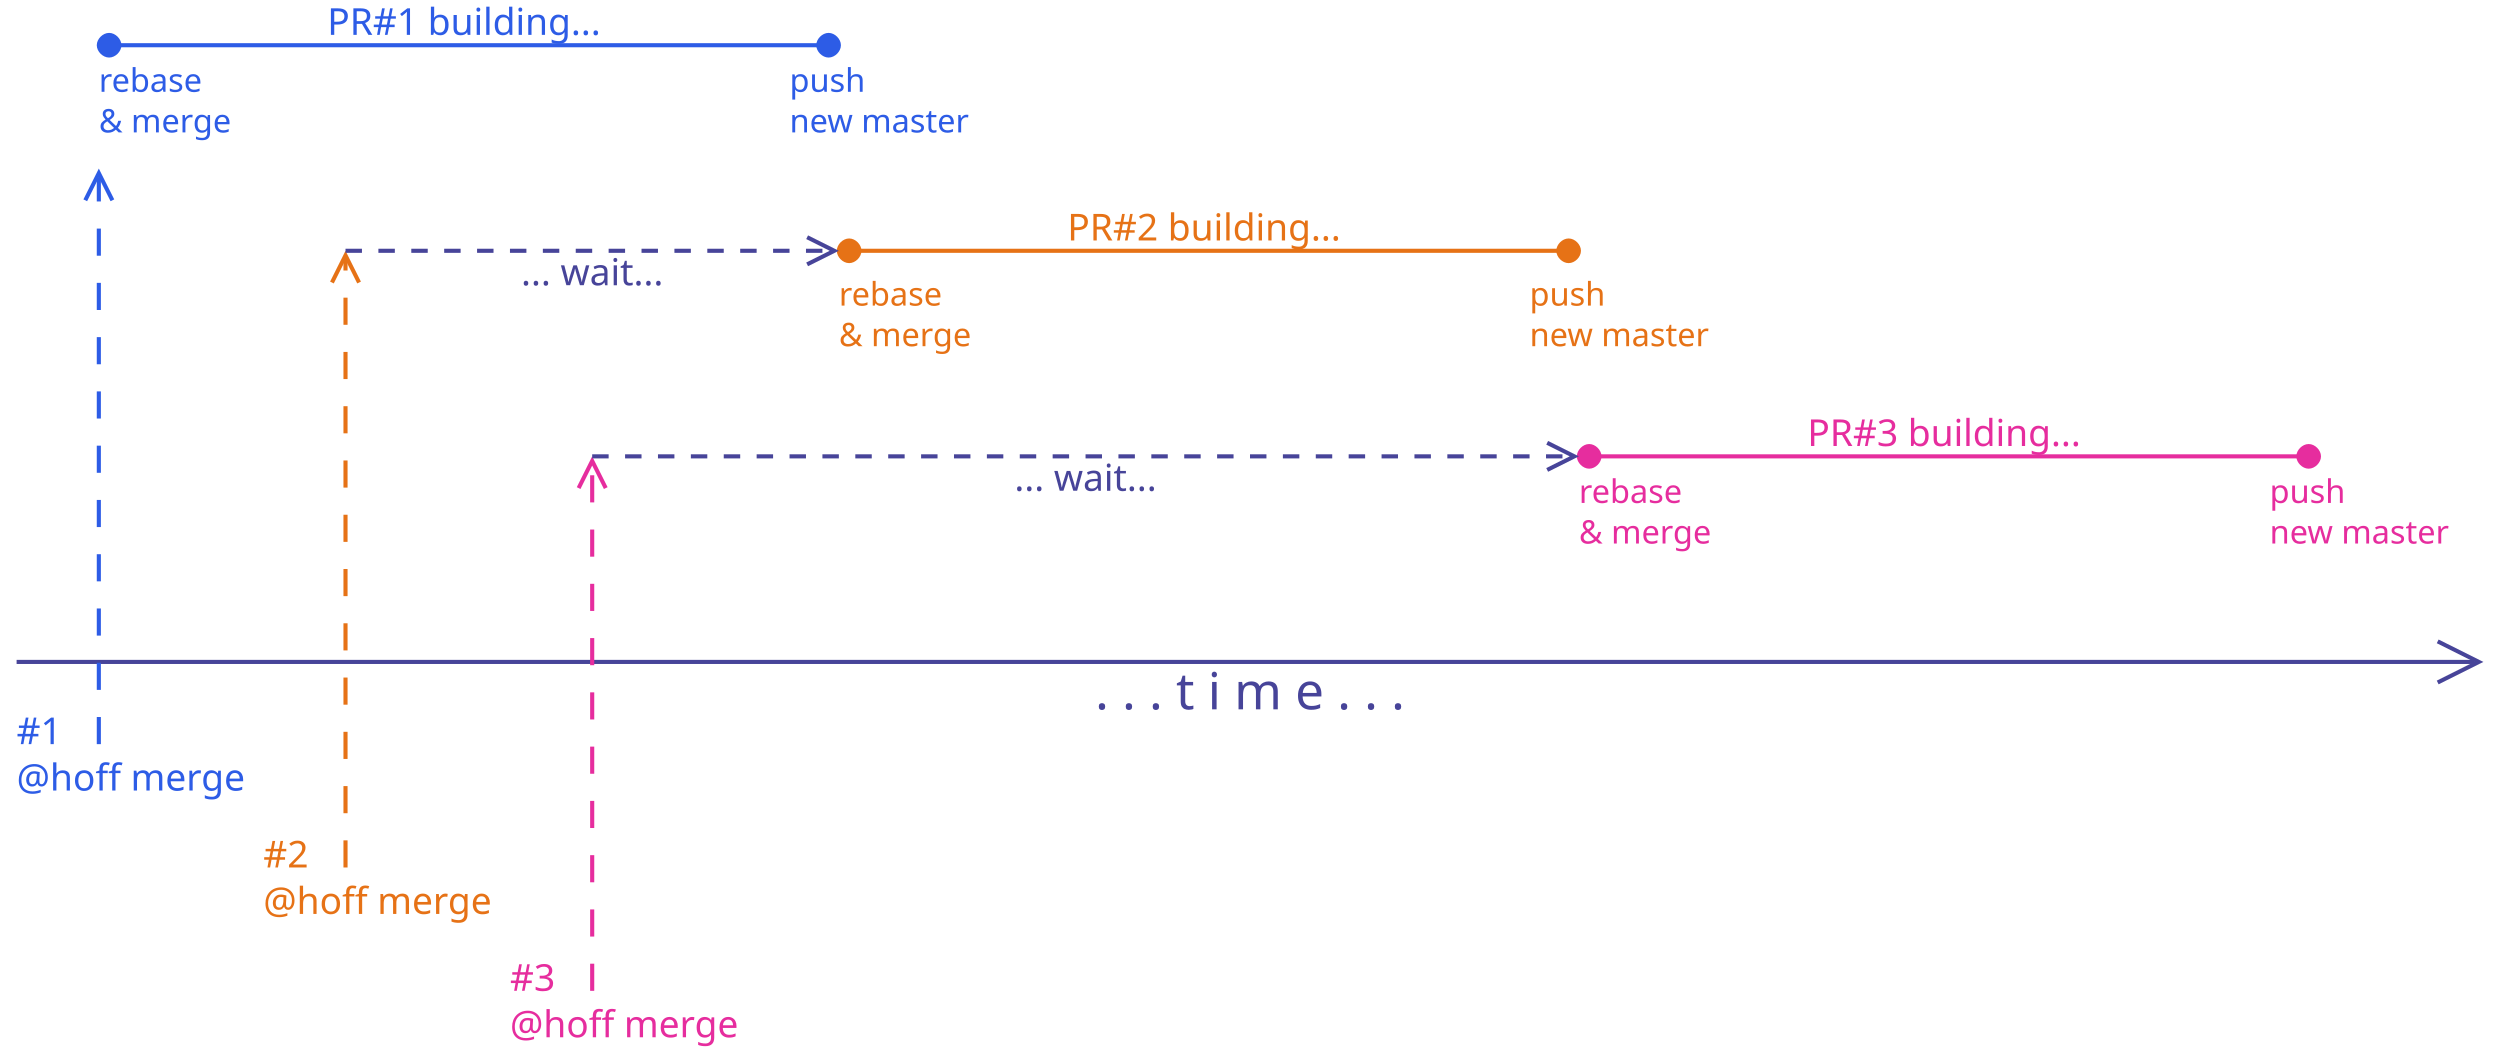
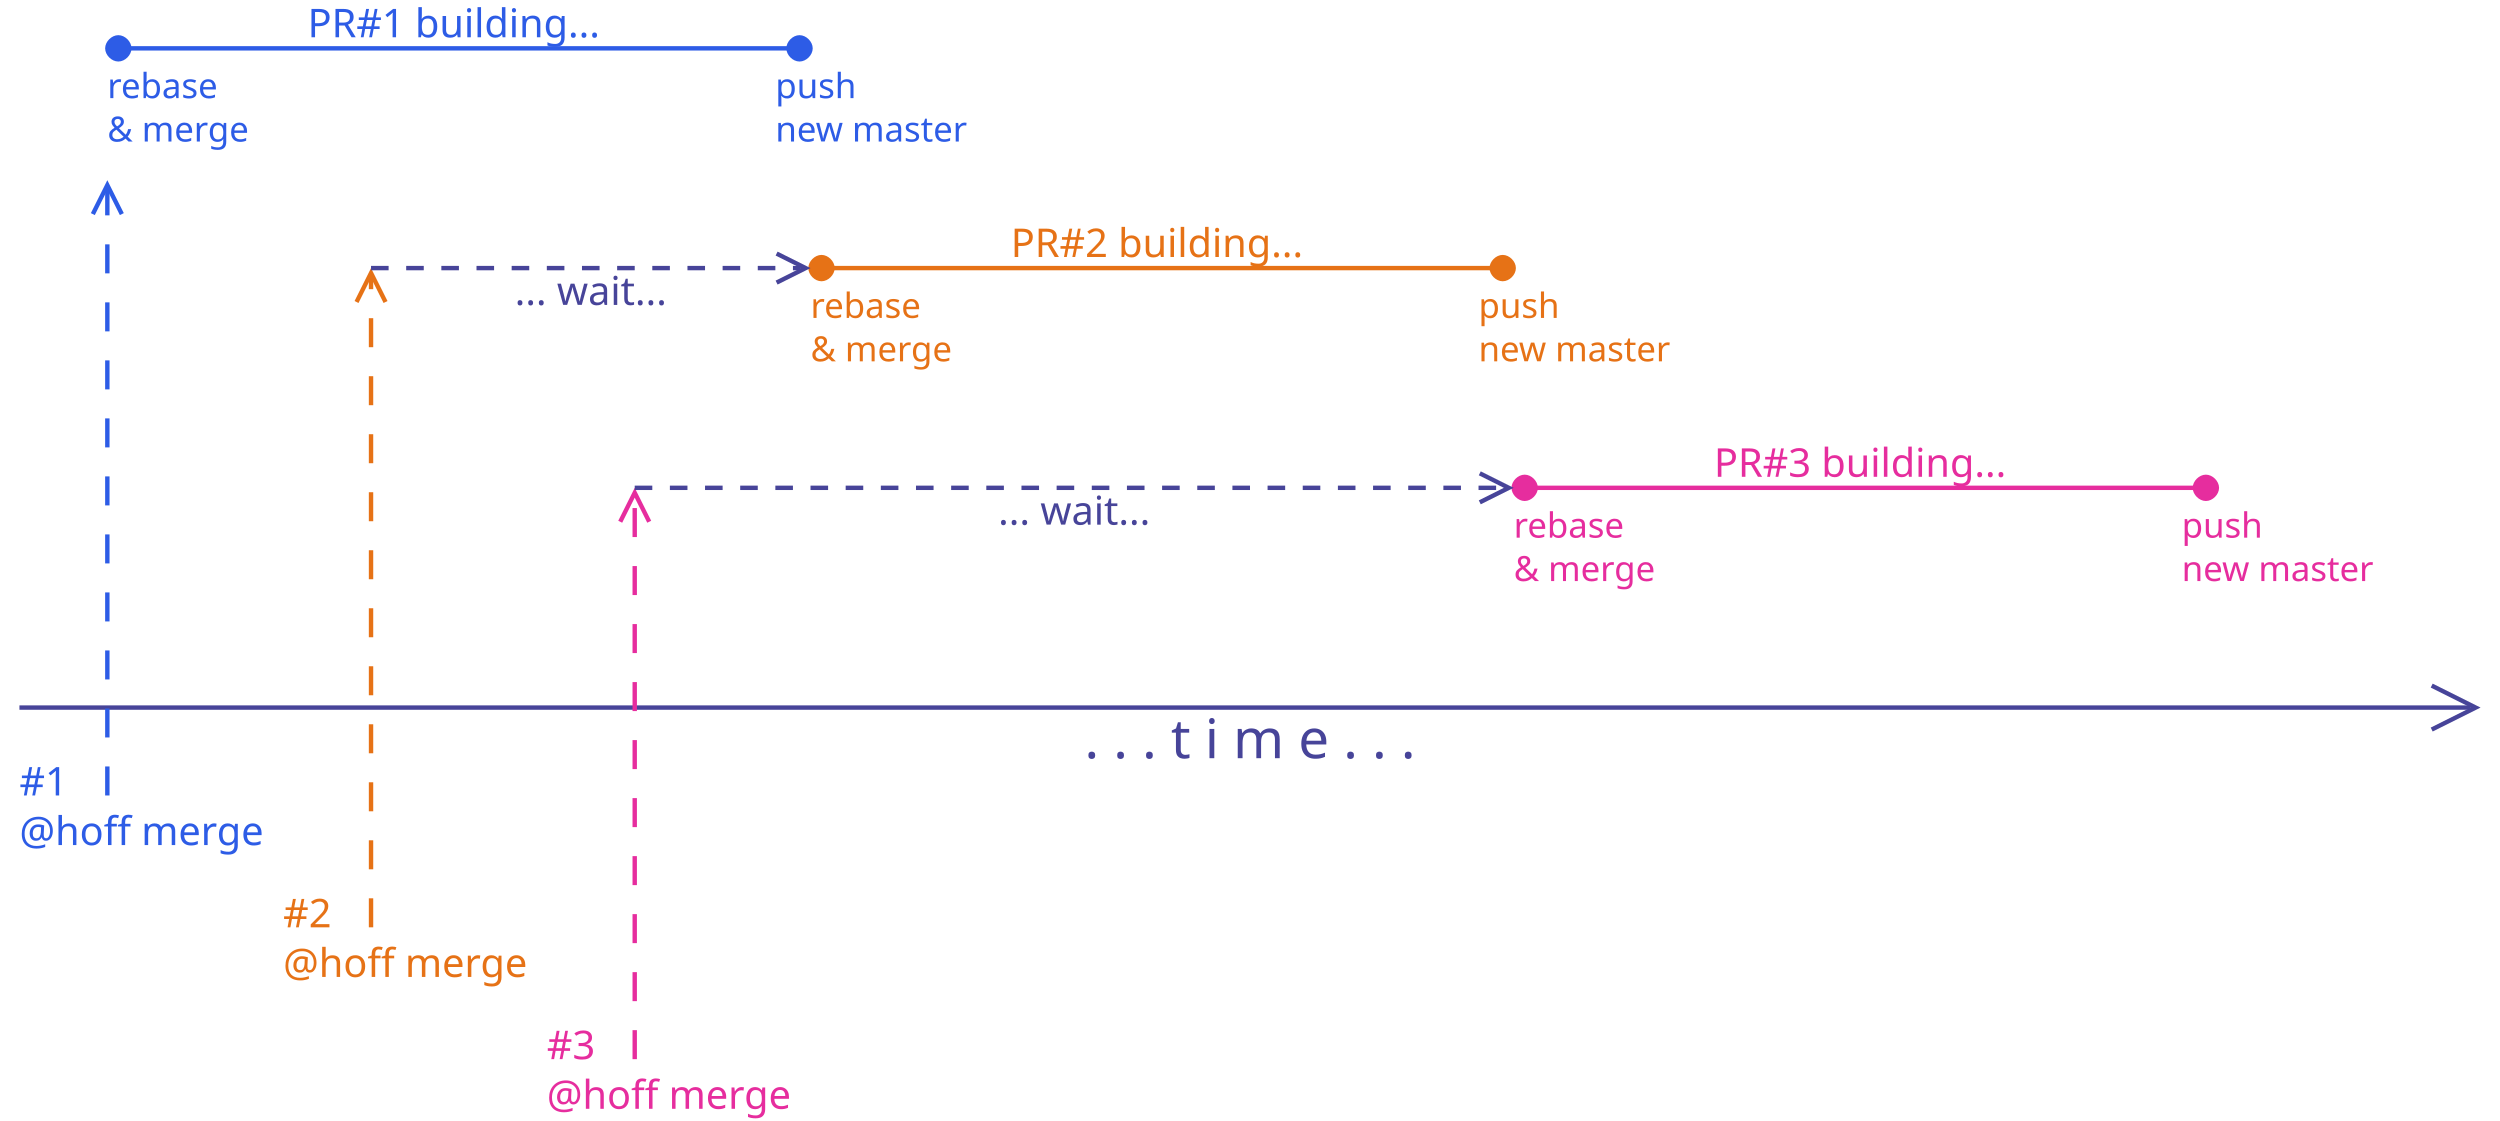
- <svg xmlns="http://www.w3.org/2000/svg" width="31cm" height="13cm" viewBox="-1 9 602 255">
+ <svg xmlns="http://www.w3.org/2000/svg" width="29cm" height="13cm" viewBox="-1 9 562 255">
  <g id="Background">
-     <text font-size="9.031" style="fill: #2d5ce6; fill-opacity: 1; stroke: none;text-anchor:middle;font-family:sans-serif;font-style:normal;font-weight:normal" x="110" y="17.482">
-       <tspan x="110" y="17.482">PR#1 building...</tspan>
-       <tspan x="110" y="28.771" />
+     <text font-size="9.031" style="fill: #2d5ce6; fill-opacity: 1; stroke: none;text-anchor:middle;font-family:sans-serif;font-style:normal;font-weight:normal" x="100" y="17.482">
+       <tspan x="100" y="17.482">PR#1 building...</tspan>
+       <tspan x="100" y="28.771" />
    </text>
    <g>
-       <line style="fill: none; stroke-opacity: 1; stroke-width: 1; stroke: #474499" x1="0" y1="170" x2="597.764" y2="170" />
-       <polyline style="fill: none; stroke-opacity: 1; stroke-width: 1; stroke: #474499" points="588.882,175 598.882,170 588.882,165 " />
+       <line style="fill: none; stroke-opacity: 1; stroke-width: 1; stroke: #474499" x1="0" y1="170" x2="557.764" y2="170" />
+       <polyline style="fill: none; stroke-opacity: 1; stroke-width: 1; stroke: #474499" points="548.882,175 558.882,170 548.882,165 " />
    </g>
-     <text font-size="12.418" style="fill: #474499; fill-opacity: 1; stroke: none;text-anchor:middle;font-family:sans-serif;font-style:normal;font-weight:normal" x="300" y="181.526">
-       <tspan x="300" y="181.526">. . . t i m e . . .</tspan>
+     <text font-size="12.418" style="fill: #474499; fill-opacity: 1; stroke: none;text-anchor:middle;font-family:sans-serif;font-style:normal;font-weight:normal" x="280" y="181.526">
+       <tspan x="280" y="181.526">. . . t i m e . . .</tspan>
    </text>
-     <text font-size="7.902" style="fill: #2d5ce6; fill-opacity: 1; stroke: none;text-anchor:start;font-family:sans-serif;font-style:normal;font-weight:normal" x="188" y="31.335">
-       <tspan x="188" y="31.335">push</tspan>
-       <tspan x="188" y="41.213">new master</tspan>
+     <text font-size="7.902" style="fill: #2d5ce6; fill-opacity: 1; stroke: none;text-anchor:start;font-family:sans-serif;font-style:normal;font-weight:normal" x="172" y="31.335">
+       <tspan x="172" y="31.335">push</tspan>
+       <tspan x="172" y="41.213">new master</tspan>
    </text>
    <text font-size="7.902" style="fill: #2d5ce6; fill-opacity: 1; stroke: none;text-anchor:start;font-family:sans-serif;font-style:normal;font-weight:normal" x="20" y="31.335">
      <tspan x="20" y="31.335">rebase</tspan>
      <tspan x="20" y="41.213">&amp; merge</tspan>
    </text>
    <g>
      <line style="fill: none; stroke-opacity: 1; stroke-width: 1; stroke-dasharray: 6.6; stroke: #2d5ce6" x1="20" y1="190" x2="20" y2="52.236" />
      <polyline style="fill: none; stroke-opacity: 1; stroke-width: 1; stroke: #2d5ce6" points="23.3,57.718 20,51.118 16.7,57.718 " />
    </g>
    <text font-size="9.031" style="fill: #2d5ce6; fill-opacity: 1; stroke: none;text-anchor:start;font-family:sans-serif;font-style:normal;font-weight:normal" x="0" y="190">
      <tspan x="0" y="190">#1</tspan>
      <tspan x="0" y="201.289">@hoff merge</tspan>
    </text>
    <g>
      <line style="fill: none; stroke-opacity: 1; stroke-width: 1; stroke-dasharray: 6.6; stroke: #e67216" x1="80" y1="220" x2="80" y2="72.236" />
      <polyline style="fill: none; stroke-opacity: 1; stroke-width: 1; stroke: #e67216" points="83.3,77.718 80,71.118 76.7,77.718 " />
    </g>
    <text font-size="9.031" style="fill: #e67216; fill-opacity: 1; stroke: none;text-anchor:start;font-family:sans-serif;font-style:normal;font-weight:normal" x="60" y="220">
      <tspan x="60" y="220">#2</tspan>
      <tspan x="60" y="231.289">@hoff merge</tspan>
    </text>
    <g>
      <line style="fill: none; stroke-opacity: 1; stroke-width: 1; stroke-dasharray: 6.6; stroke: #e62d9e" x1="140" y1="250" x2="140" y2="122.236" />
      <polyline style="fill: none; stroke-opacity: 1; stroke-width: 1; stroke: #e62d9e" points="143.3,127.718 140,121.118 136.7,127.718 " />
    </g>
    <text font-size="9.031" style="fill: #e62d9e; fill-opacity: 1; stroke: none;text-anchor:start;font-family:sans-serif;font-style:normal;font-weight:normal" x="120" y="250">
      <tspan x="120" y="250">#3</tspan>
      <tspan x="120" y="261.289">@hoff merge</tspan>
    </text>
    <g>
-       <line style="fill: none; stroke-opacity: 1; stroke-width: 1; stroke: #2d5ce6" x1="20" y1="20" x2="200" y2="20" />
+       <line style="fill: none; stroke-opacity: 1; stroke-width: 1; stroke: #2d5ce6" x1="20" y1="20" x2="180" y2="20" />
      <path style="fill: #2d5ce6; fill-opacity: 1; stroke-opacity: 1; stroke-width: 1; stroke: #2d5ce6" fill-rule="evenodd" d="M 20 20 C 20,18.75 21.25,17.5 22.5,17.5 C 23.75,17.5 25,18.75 25,20 C 25,21.25 23.75,22.5 22.5,22.5 C 21.25,22.5 20,21.25 20,20z" />
-       <path style="fill: #2d5ce6; fill-opacity: 1; stroke-opacity: 1; stroke-width: 1; stroke: #2d5ce6" fill-rule="evenodd" d="M 200 20 C 200,21.25 198.75,22.5 197.5,22.5 C 196.25,22.5 195,21.25 195,20 C 195,18.75 196.25,17.5 197.5,17.5 C 198.75,17.5 200,18.75 200,20z" />
+       <path style="fill: #2d5ce6; fill-opacity: 1; stroke-opacity: 1; stroke-width: 1; stroke: #2d5ce6" fill-rule="evenodd" d="M 180 20 C 180,21.25 178.75,22.5 177.5,22.5 C 176.25,22.5 175,21.25 175,20 C 175,18.75 176.25,17.5 177.5,17.5 C 178.75,17.5 180,18.75 180,20z" />
    </g>
-     <text font-size="9.031" style="fill: #e67216; fill-opacity: 1; stroke: none;text-anchor:middle;font-family:sans-serif;font-style:normal;font-weight:normal" x="290" y="67.482">
-       <tspan x="290" y="67.482">PR#2 building...</tspan>
-       <tspan x="290" y="78.771" />
+     <text font-size="9.031" style="fill: #e67216; fill-opacity: 1; stroke: none;text-anchor:middle;font-family:sans-serif;font-style:normal;font-weight:normal" x="260" y="67.482">
+       <tspan x="260" y="67.482">PR#2 building...</tspan>
+       <tspan x="260" y="78.771" />
    </text>
-     <text font-size="7.902" style="fill: #e67216; fill-opacity: 1; stroke: none;text-anchor:start;font-family:sans-serif;font-style:normal;font-weight:normal" x="368" y="83.335">
-       <tspan x="368" y="83.335">push</tspan>
-       <tspan x="368" y="93.213">new master</tspan>
+     <text font-size="7.902" style="fill: #e67216; fill-opacity: 1; stroke: none;text-anchor:start;font-family:sans-serif;font-style:normal;font-weight:normal" x="332" y="81.335">
+       <tspan x="332" y="81.335">push</tspan>
+       <tspan x="332" y="91.213">new master</tspan>
    </text>
-     <text font-size="7.902" style="fill: #e67216; fill-opacity: 1; stroke: none;text-anchor:start;font-family:sans-serif;font-style:normal;font-weight:normal" x="200" y="83.335">
-       <tspan x="200" y="83.335">rebase</tspan>
-       <tspan x="200" y="93.213">&amp; merge</tspan>
+     <text font-size="7.902" style="fill: #e67216; fill-opacity: 1; stroke: none;text-anchor:start;font-family:sans-serif;font-style:normal;font-weight:normal" x="180" y="81.335">
+       <tspan x="180" y="81.335">rebase</tspan>
+       <tspan x="180" y="91.213">&amp; merge</tspan>
    </text>
    <g>
-       <line style="fill: none; stroke-opacity: 1; stroke-width: 1; stroke: #e67216" x1="200" y1="70" x2="380" y2="70" />
-       <path style="fill: #e67216; fill-opacity: 1; stroke-opacity: 1; stroke-width: 1; stroke: #e67216" fill-rule="evenodd" d="M 200 70 C 200,68.75 201.25,67.5 202.5,67.5 C 203.75,67.5 205,68.75 205,70 C 205,71.25 203.75,72.5 202.5,72.5 C 201.25,72.5 200,71.25 200,70z" />
-       <path style="fill: #e67216; fill-opacity: 1; stroke-opacity: 1; stroke-width: 1; stroke: #e67216" fill-rule="evenodd" d="M 380 70 C 380,71.25 378.75,72.5 377.5,72.5 C 376.25,72.5 375,71.25 375,70 C 375,68.75 376.25,67.5 377.5,67.5 C 378.75,67.5 380,68.75 380,70z" />
+       <line style="fill: none; stroke-opacity: 1; stroke-width: 1; stroke: #e67216" x1="180" y1="70" x2="340" y2="70" />
+       <path style="fill: #e67216; fill-opacity: 1; stroke-opacity: 1; stroke-width: 1; stroke: #e67216" fill-rule="evenodd" d="M 180 70 C 180,68.75 181.25,67.5 182.5,67.5 C 183.75,67.5 185,68.75 185,70 C 185,71.25 183.75,72.5 182.5,72.5 C 181.25,72.5 180,71.25 180,70z" />
+       <path style="fill: #e67216; fill-opacity: 1; stroke-opacity: 1; stroke-width: 1; stroke: #e67216" fill-rule="evenodd" d="M 340 70 C 340,71.25 338.75,72.5 337.5,72.5 C 336.25,72.5 335,71.25 335,70 C 335,68.75 336.25,67.5 337.5,67.5 C 338.75,67.5 340,68.75 340,70z" />
    </g>
-     <text font-size="9.031" style="fill: #e62d9e; fill-opacity: 1; stroke: none;text-anchor:middle;font-family:sans-serif;font-style:normal;font-weight:normal" x="470" y="117.482">
-       <tspan x="470" y="117.482">PR#3 building...</tspan>
-       <tspan x="470" y="128.771" />
+     <text font-size="9.031" style="fill: #e62d9e; fill-opacity: 1; stroke: none;text-anchor:middle;font-family:sans-serif;font-style:normal;font-weight:normal" x="420" y="117.482">
+       <tspan x="420" y="117.482">PR#3 building...</tspan>
+       <tspan x="420" y="128.771" />
    </text>
-     <text font-size="7.902" style="fill: #e62d9e; fill-opacity: 1; stroke: none;text-anchor:start;font-family:sans-serif;font-style:normal;font-weight:normal" x="548" y="131.335">
-       <tspan x="548" y="131.335">push</tspan>
-       <tspan x="548" y="141.213">new master</tspan>
+     <text font-size="7.902" style="fill: #e62d9e; fill-opacity: 1; stroke: none;text-anchor:start;font-family:sans-serif;font-style:normal;font-weight:normal" x="492" y="131.335">
+       <tspan x="492" y="131.335">push</tspan>
+       <tspan x="492" y="141.213">new master</tspan>
    </text>
-     <text font-size="7.902" style="fill: #e62d9e; fill-opacity: 1; stroke: none;text-anchor:start;font-family:sans-serif;font-style:normal;font-weight:normal" x="380" y="131.335">
-       <tspan x="380" y="131.335">rebase</tspan>
-       <tspan x="380" y="141.213">&amp; merge</tspan>
+     <text font-size="7.902" style="fill: #e62d9e; fill-opacity: 1; stroke: none;text-anchor:start;font-family:sans-serif;font-style:normal;font-weight:normal" x="340" y="131.335">
+       <tspan x="340" y="131.335">rebase</tspan>
+       <tspan x="340" y="141.213">&amp; merge</tspan>
    </text>
    <g>
-       <line style="fill: none; stroke-opacity: 1; stroke-width: 1; stroke: #e62d9e" x1="380" y1="120" x2="560" y2="120" />
-       <path style="fill: #e62d9e; fill-opacity: 1; stroke-opacity: 1; stroke-width: 1; stroke: #e62d9e" fill-rule="evenodd" d="M 380 120 C 380,118.75 381.25,117.5 382.5,117.5 C 383.75,117.5 385,118.75 385,120 C 385,121.25 383.75,122.5 382.5,122.5 C 381.25,122.5 380,121.25 380,120z" />
-       <path style="fill: #e62d9e; fill-opacity: 1; stroke-opacity: 1; stroke-width: 1; stroke: #e62d9e" fill-rule="evenodd" d="M 560 120 C 560,121.25 558.75,122.5 557.5,122.5 C 556.25,122.5 555,121.25 555,120 C 555,118.75 556.25,117.5 557.5,117.5 C 558.75,117.5 560,118.75 560,120z" />
+       <line style="fill: none; stroke-opacity: 1; stroke-width: 1; stroke: #e62d9e" x1="340" y1="120" x2="500" y2="120" />
+       <path style="fill: #e62d9e; fill-opacity: 1; stroke-opacity: 1; stroke-width: 1; stroke: #e62d9e" fill-rule="evenodd" d="M 340 120 C 340,118.75 341.25,117.5 342.5,117.5 C 343.75,117.5 345,118.75 345,120 C 345,121.25 343.75,122.5 342.5,122.5 C 341.25,122.5 340,121.25 340,120z" />
+       <path style="fill: #e62d9e; fill-opacity: 1; stroke-opacity: 1; stroke-width: 1; stroke: #e62d9e" fill-rule="evenodd" d="M 500 120 C 500,121.25 498.75,122.5 497.5,122.5 C 496.25,122.5 495,121.25 495,120 C 495,118.75 496.25,117.5 497.5,117.5 C 498.75,117.5 500,118.75 500,120z" />
    </g>
    <g>
-       <line style="fill: none; stroke-opacity: 1; stroke-width: 1; stroke-dasharray: 4; stroke: #474499" x1="140" y1="120" x2="377.764" y2="120" />
-       <polyline style="fill: none; stroke-opacity: 1; stroke-width: 1; stroke: #474499" points="372.282,123.3 378.882,120 372.282,116.7 " />
+       <line style="fill: none; stroke-opacity: 1; stroke-width: 1; stroke-dasharray: 4; stroke: #474499" x1="140" y1="120" x2="337.764" y2="120" />
+       <polyline style="fill: none; stroke-opacity: 1; stroke-width: 1; stroke: #474499" points="332.282,123.3 338.882,120 332.282,116.7 " />
    </g>
-     <text font-size="9.031" style="fill: #474499; fill-opacity: 1; stroke: none;text-anchor:middle;font-family:sans-serif;font-style:normal;font-weight:normal" x="260" y="128.383">
-       <tspan x="260" y="128.383">... wait...</tspan>
+     <text font-size="9.031" style="fill: #474499; fill-opacity: 1; stroke: none;text-anchor:middle;font-family:sans-serif;font-style:normal;font-weight:normal" x="240" y="128.383">
+       <tspan x="240" y="128.383">... wait...</tspan>
    </text>
    <g>
-       <line style="fill: none; stroke-opacity: 1; stroke-width: 1; stroke-dasharray: 4; stroke: #474499" x1="80" y1="70" x2="197.764" y2="70" />
-       <polyline style="fill: none; stroke-opacity: 1; stroke-width: 1; stroke: #474499" points="192.282,73.3 198.882,70 192.282,66.7 " />
+       <line style="fill: none; stroke-opacity: 1; stroke-width: 1; stroke-dasharray: 4; stroke: #474499" x1="80" y1="70" x2="177.764" y2="70" />
+       <polyline style="fill: none; stroke-opacity: 1; stroke-width: 1; stroke: #474499" points="172.282,73.3 178.882,70 172.282,66.7 " />
    </g>
-     <text font-size="9.031" style="fill: #474499; fill-opacity: 1; stroke: none;text-anchor:middle;font-family:sans-serif;font-style:normal;font-weight:normal" x="140" y="78.383">
-       <tspan x="140" y="78.383">... wait...</tspan>
+     <text font-size="9.031" style="fill: #474499; fill-opacity: 1; stroke: none;text-anchor:middle;font-family:sans-serif;font-style:normal;font-weight:normal" x="130" y="78.383">
+       <tspan x="130" y="78.383">... wait...</tspan>
    </text>
  </g>
</svg>
